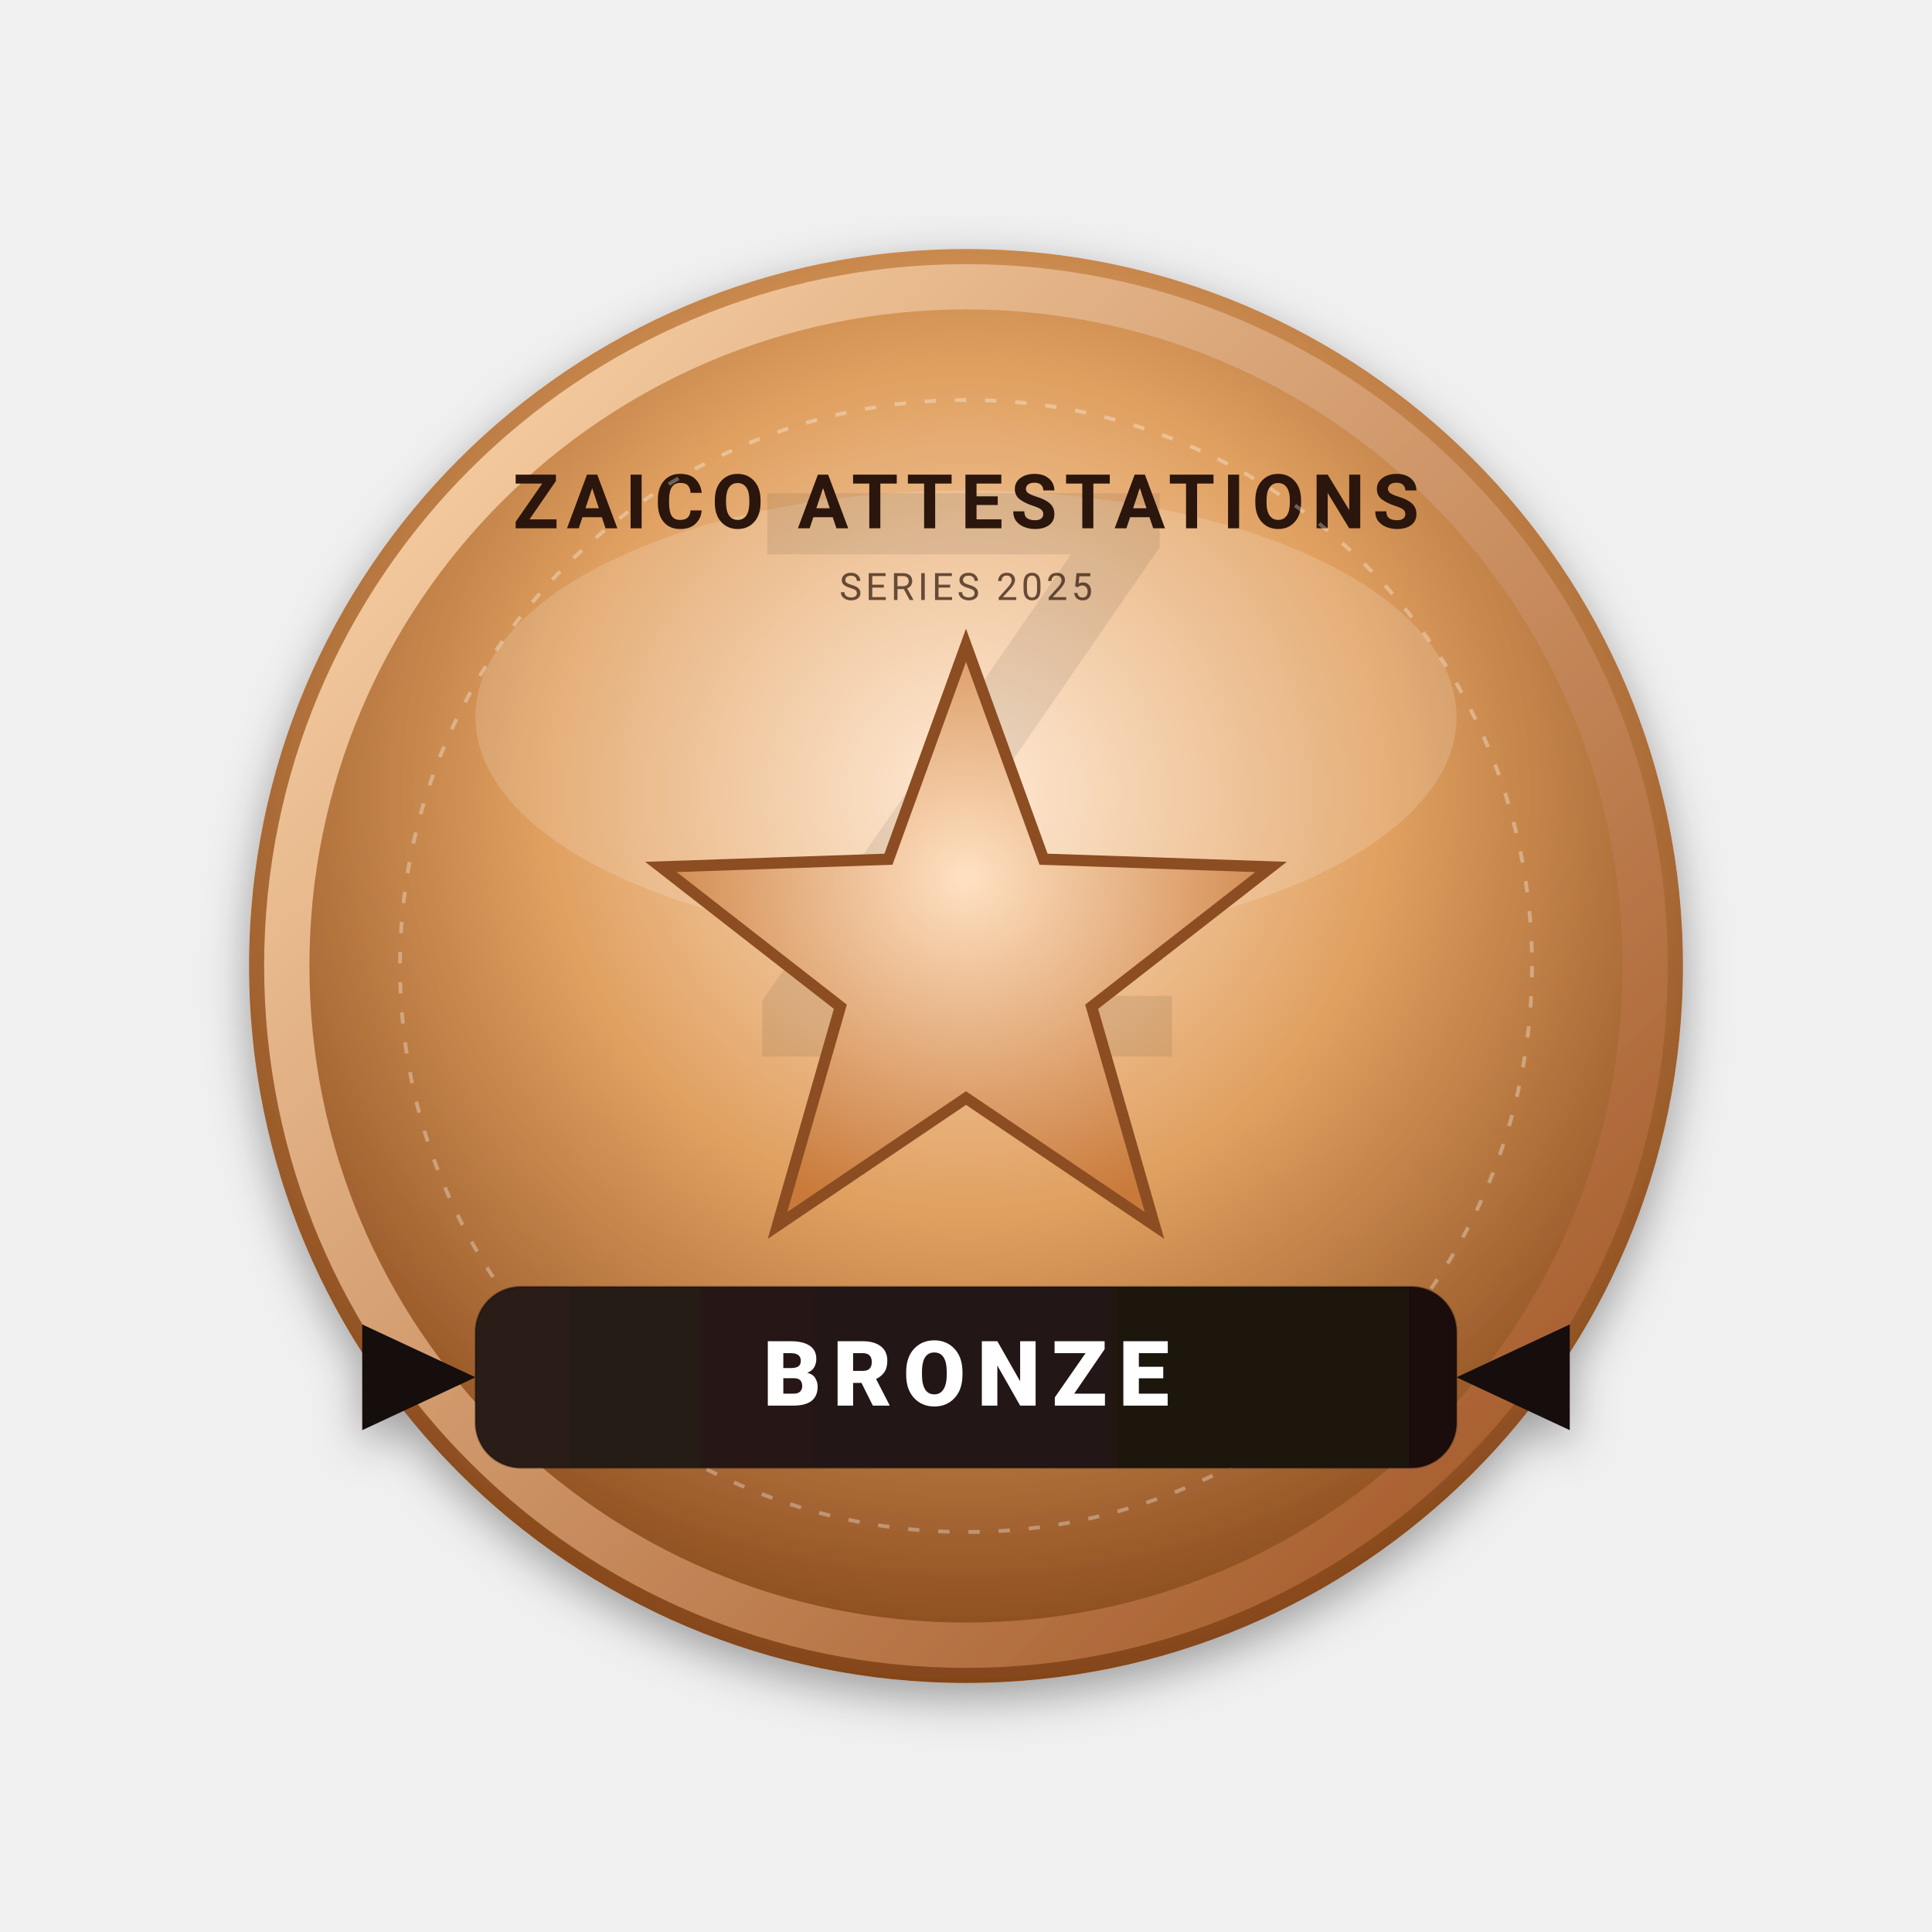
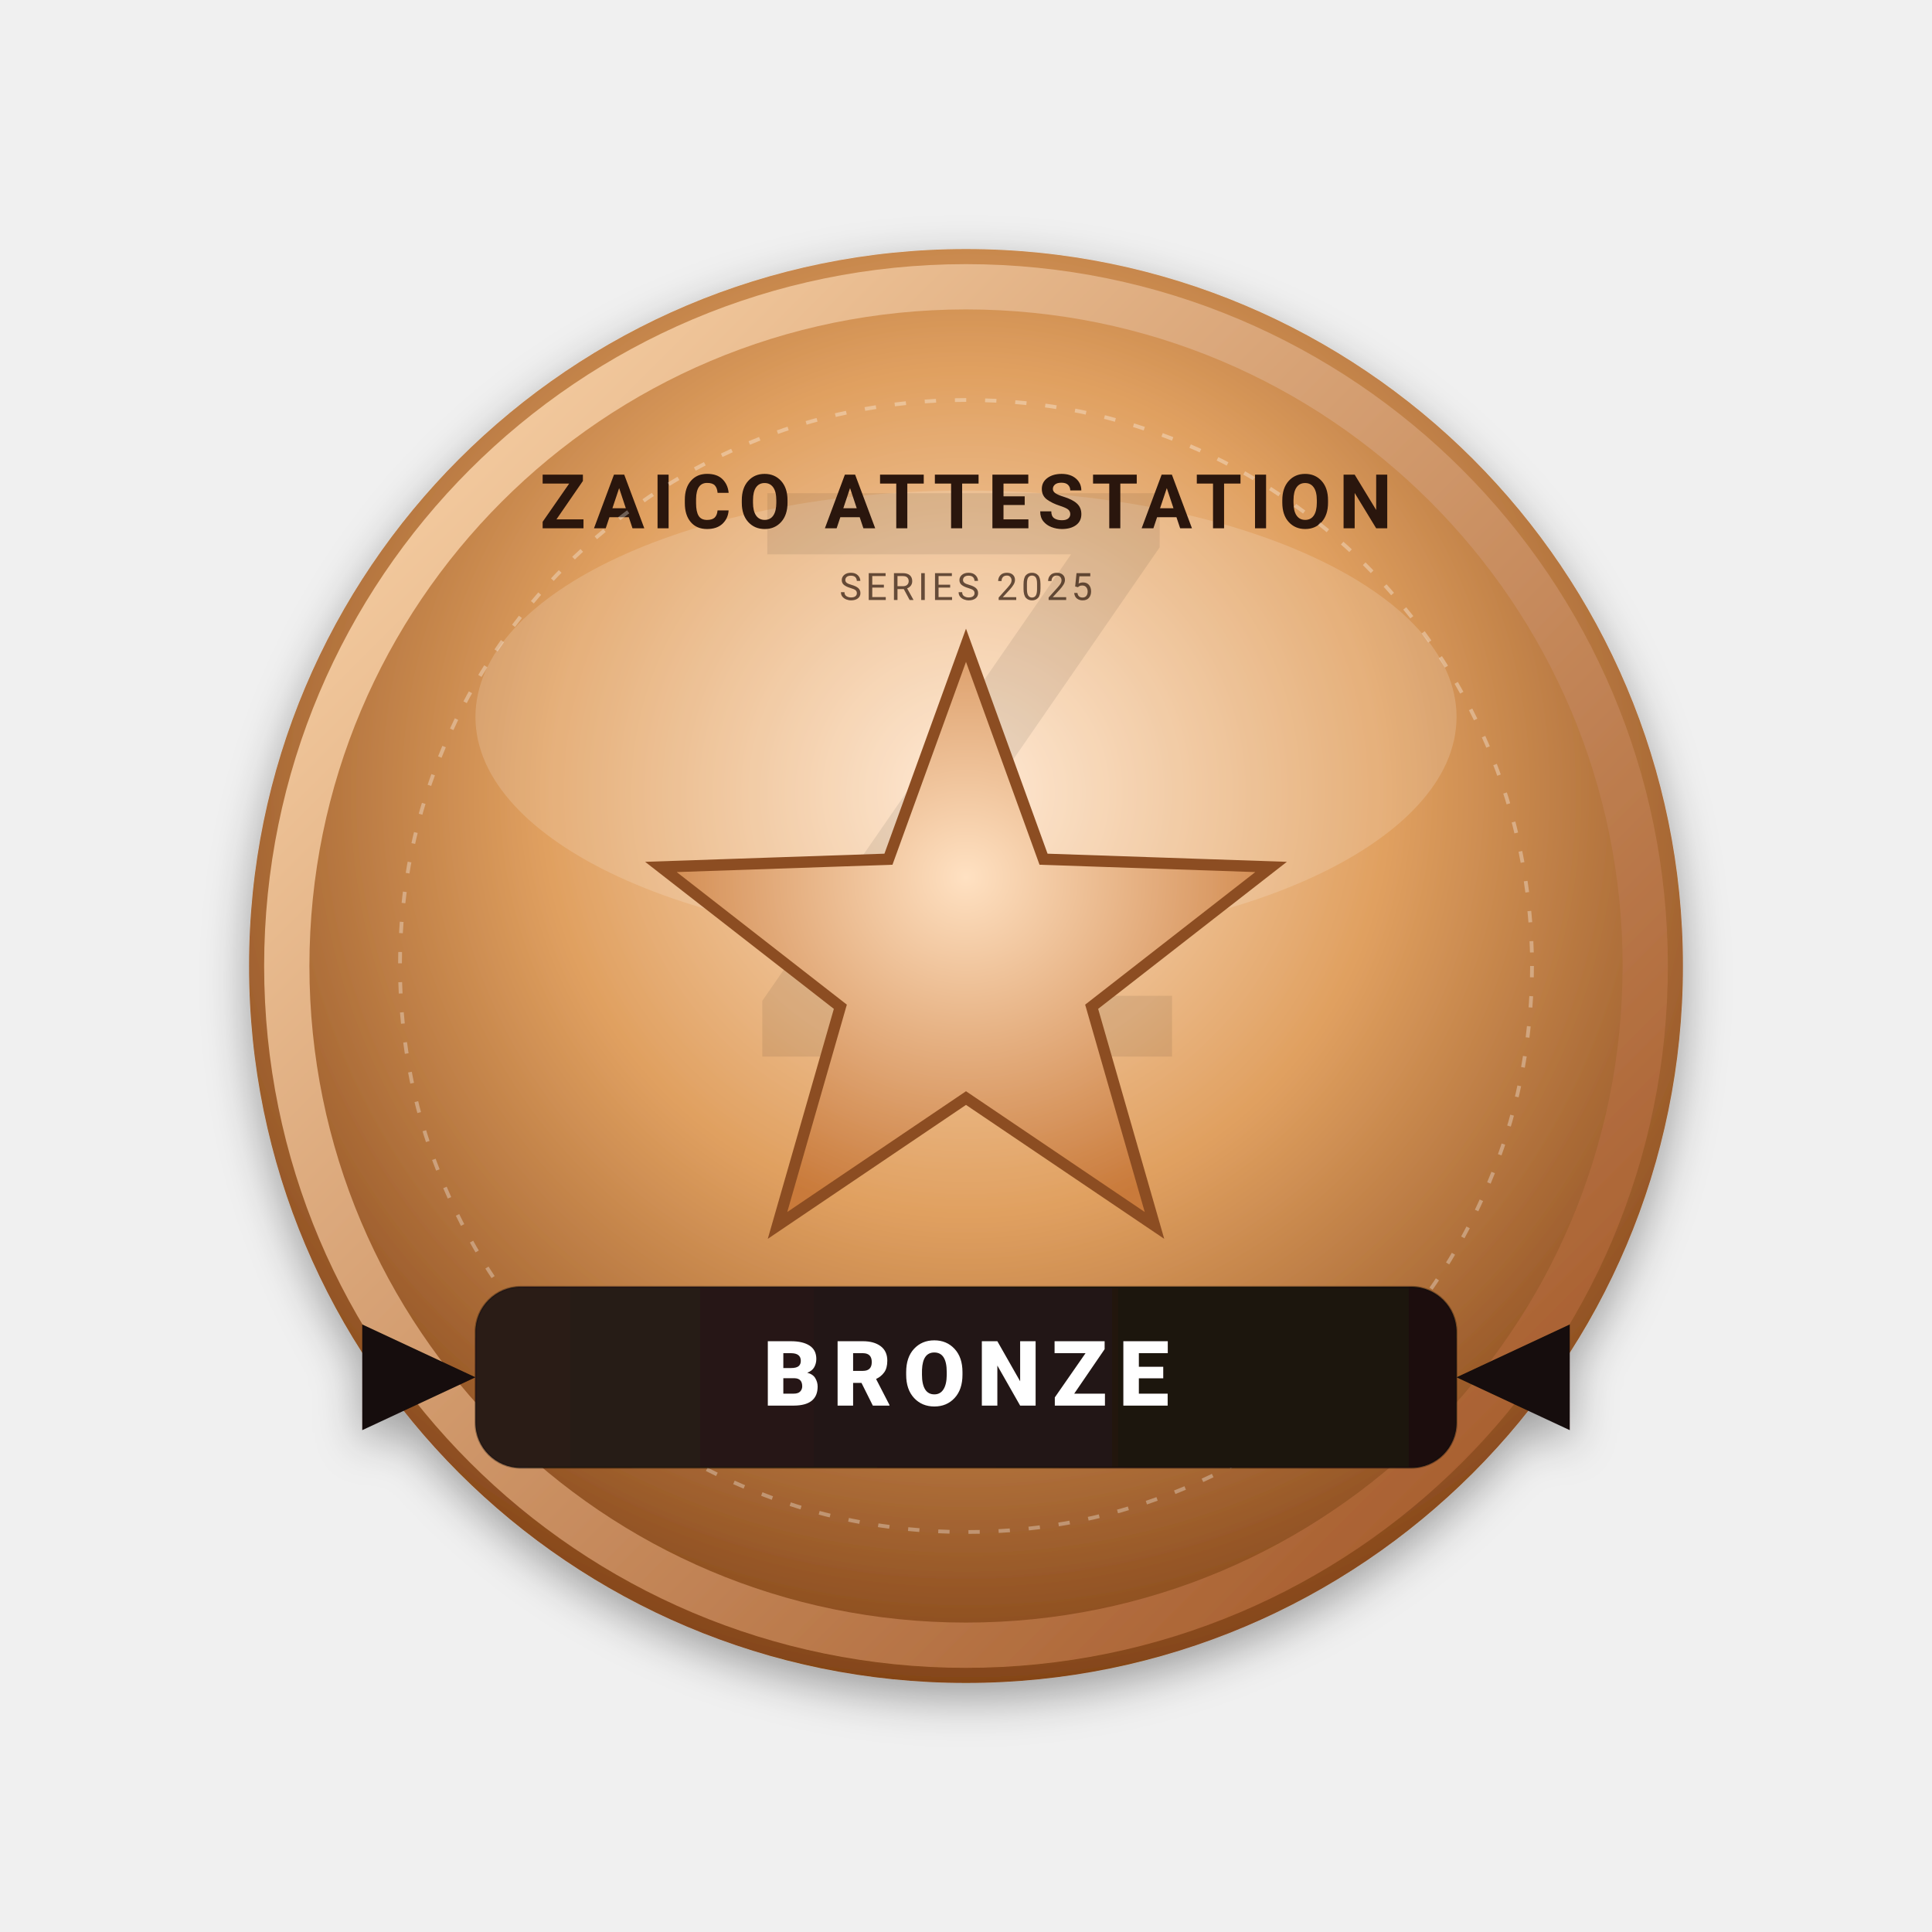
<svg xmlns="http://www.w3.org/2000/svg" width="1024" height="1024" viewBox="0 0 1024 1024">
  <defs>
    <radialGradient id="grad-bronze-base" cx="50%" cy="38%" r="65%">
      <stop offset="0%" stop-color="#FFE5CC" />
      <stop offset="45%" stop-color="#E0A060" />
      <stop offset="100%" stop-color="#7A3B11" />
    </radialGradient>
    <linearGradient id="grad-bronze-ring" x1="0" y1="0" x2="1" y2="1">
      <stop offset="0%" stop-color="#FFDBB0" />
      <stop offset="100%" stop-color="#9C4E1E" />
    </linearGradient>
    <radialGradient id="grad-bronze-star" cx="50%" cy="40%" r="60%">
      <stop offset="0%" stop-color="#FFE1C2" />
      <stop offset="100%" stop-color="#C97A3A" />
    </radialGradient>
    <linearGradient id="grad-ribbon-bronze" x1="0" y1="0" x2="1" y2="0">
      <stop offset="0%" stop-color="#2A1C18" />
      <stop offset="100%" stop-color="#1A110E" />
    </linearGradient>
    <filter id="ds-bronze" x="-20%" y="-20%" width="140%" height="140%">
      <feDropShadow dx="0" dy="8" stdDeviation="12" flood-opacity="0.35" />
    </filter>
    <style>
      .ui { font-family: system-ui, -apple-system, "Segoe UI", Roboto, Ubuntu, Cantarell, "Noto Sans", Arial, sans-serif; }
      .title { font-weight: 700; letter-spacing: 4px; }
      .tier  { font-weight: 800; letter-spacing: 6px; }
      .small { font-size: 20px; opacity: .7; letter-spacing: 2px; }
    </style>
  </defs>
  <g filter="url(#ds-bronze)">
    <circle cx="512" cy="512" r="380" fill="url(#grad-bronze-base)" />
    <circle cx="512" cy="512" r="360" fill="none" stroke="url(#grad-bronze-ring)" stroke-width="24" />
    <ellipse cx="512" cy="380" rx="260" ry="120" fill="#FFFFFF" opacity=".16" />
    <text x="512" y="560" class="ui" fill="#000" opacity=".08" font-size="420" text-anchor="middle">Z</text>
-     <text x="512" y="280" class="ui title" fill="#2A1409" font-size="40" text-anchor="middle">ZAICO ATTESTATIONS</text>
+     <text x="512" y="280" class="ui title" fill="#2A1409" font-size="40" text-anchor="middle">ZAICO ATTESTATION</text>
    <text x="512" y="318" class="ui small" fill="#2A1409" text-anchor="middle">SERIES 2025</text>
    <polygon points="512.0,342.0 553.1,455.4 673.7,459.5 578.6,533.6 611.9,649.5 512.0,582.0 412.1,649.5 445.4,533.6 350.3,459.5 470.9,455.4" fill="url(#grad-bronze-star)" stroke="#8C4D22" stroke-width="6" />
    <circle cx="512" cy="512" r="300" fill="none" stroke="#FFFFFF" stroke-opacity=".32" stroke-width="2" stroke-dasharray="6 10" />
    <g>
      <rect x="252" y="682" width="520" height="96" rx="24" fill="url(#grad-ribbon-bronze)" stroke="#000" stroke-opacity=".3" />
      <polygon points="252,730 192,702 192,758" fill="#130C09" />
      <polygon points="772,730 832,702 832,758" fill="#130C09" />
      <text x="512" y="745" class="ui tier" fill="#FFFFFF" font-size="48" text-anchor="middle">BRONZE</text>
    </g>
  </g>
</svg>
